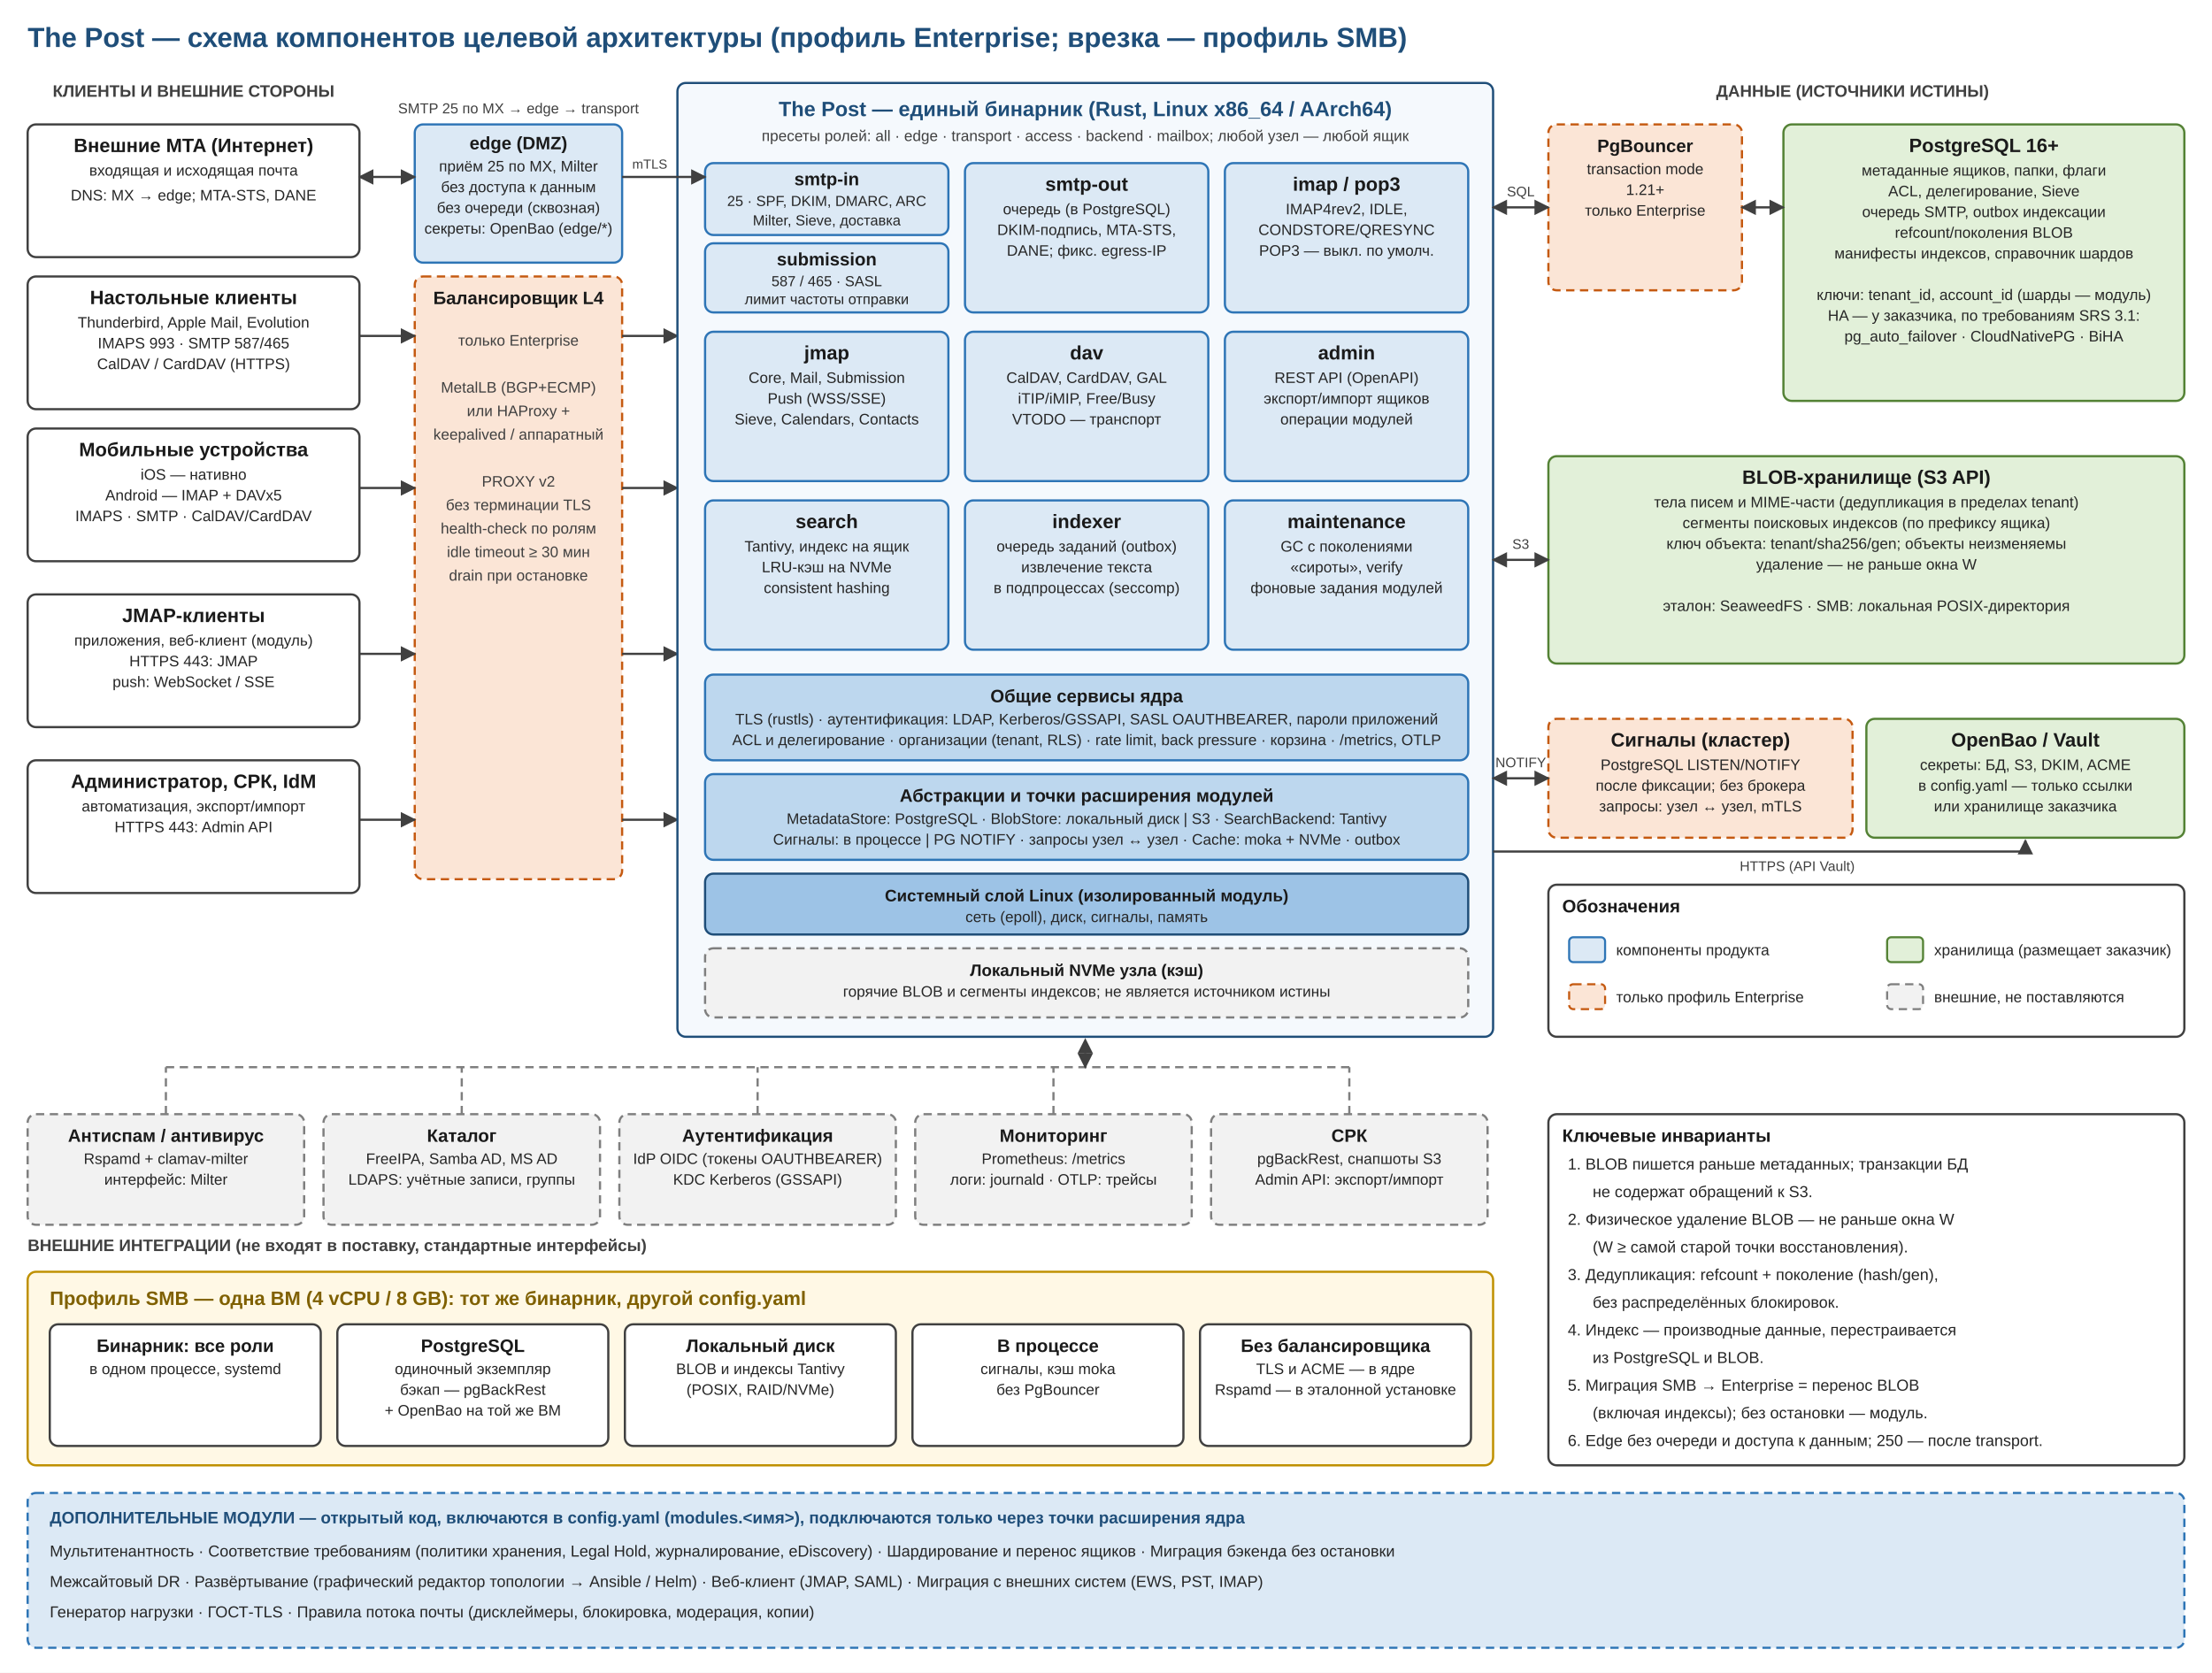
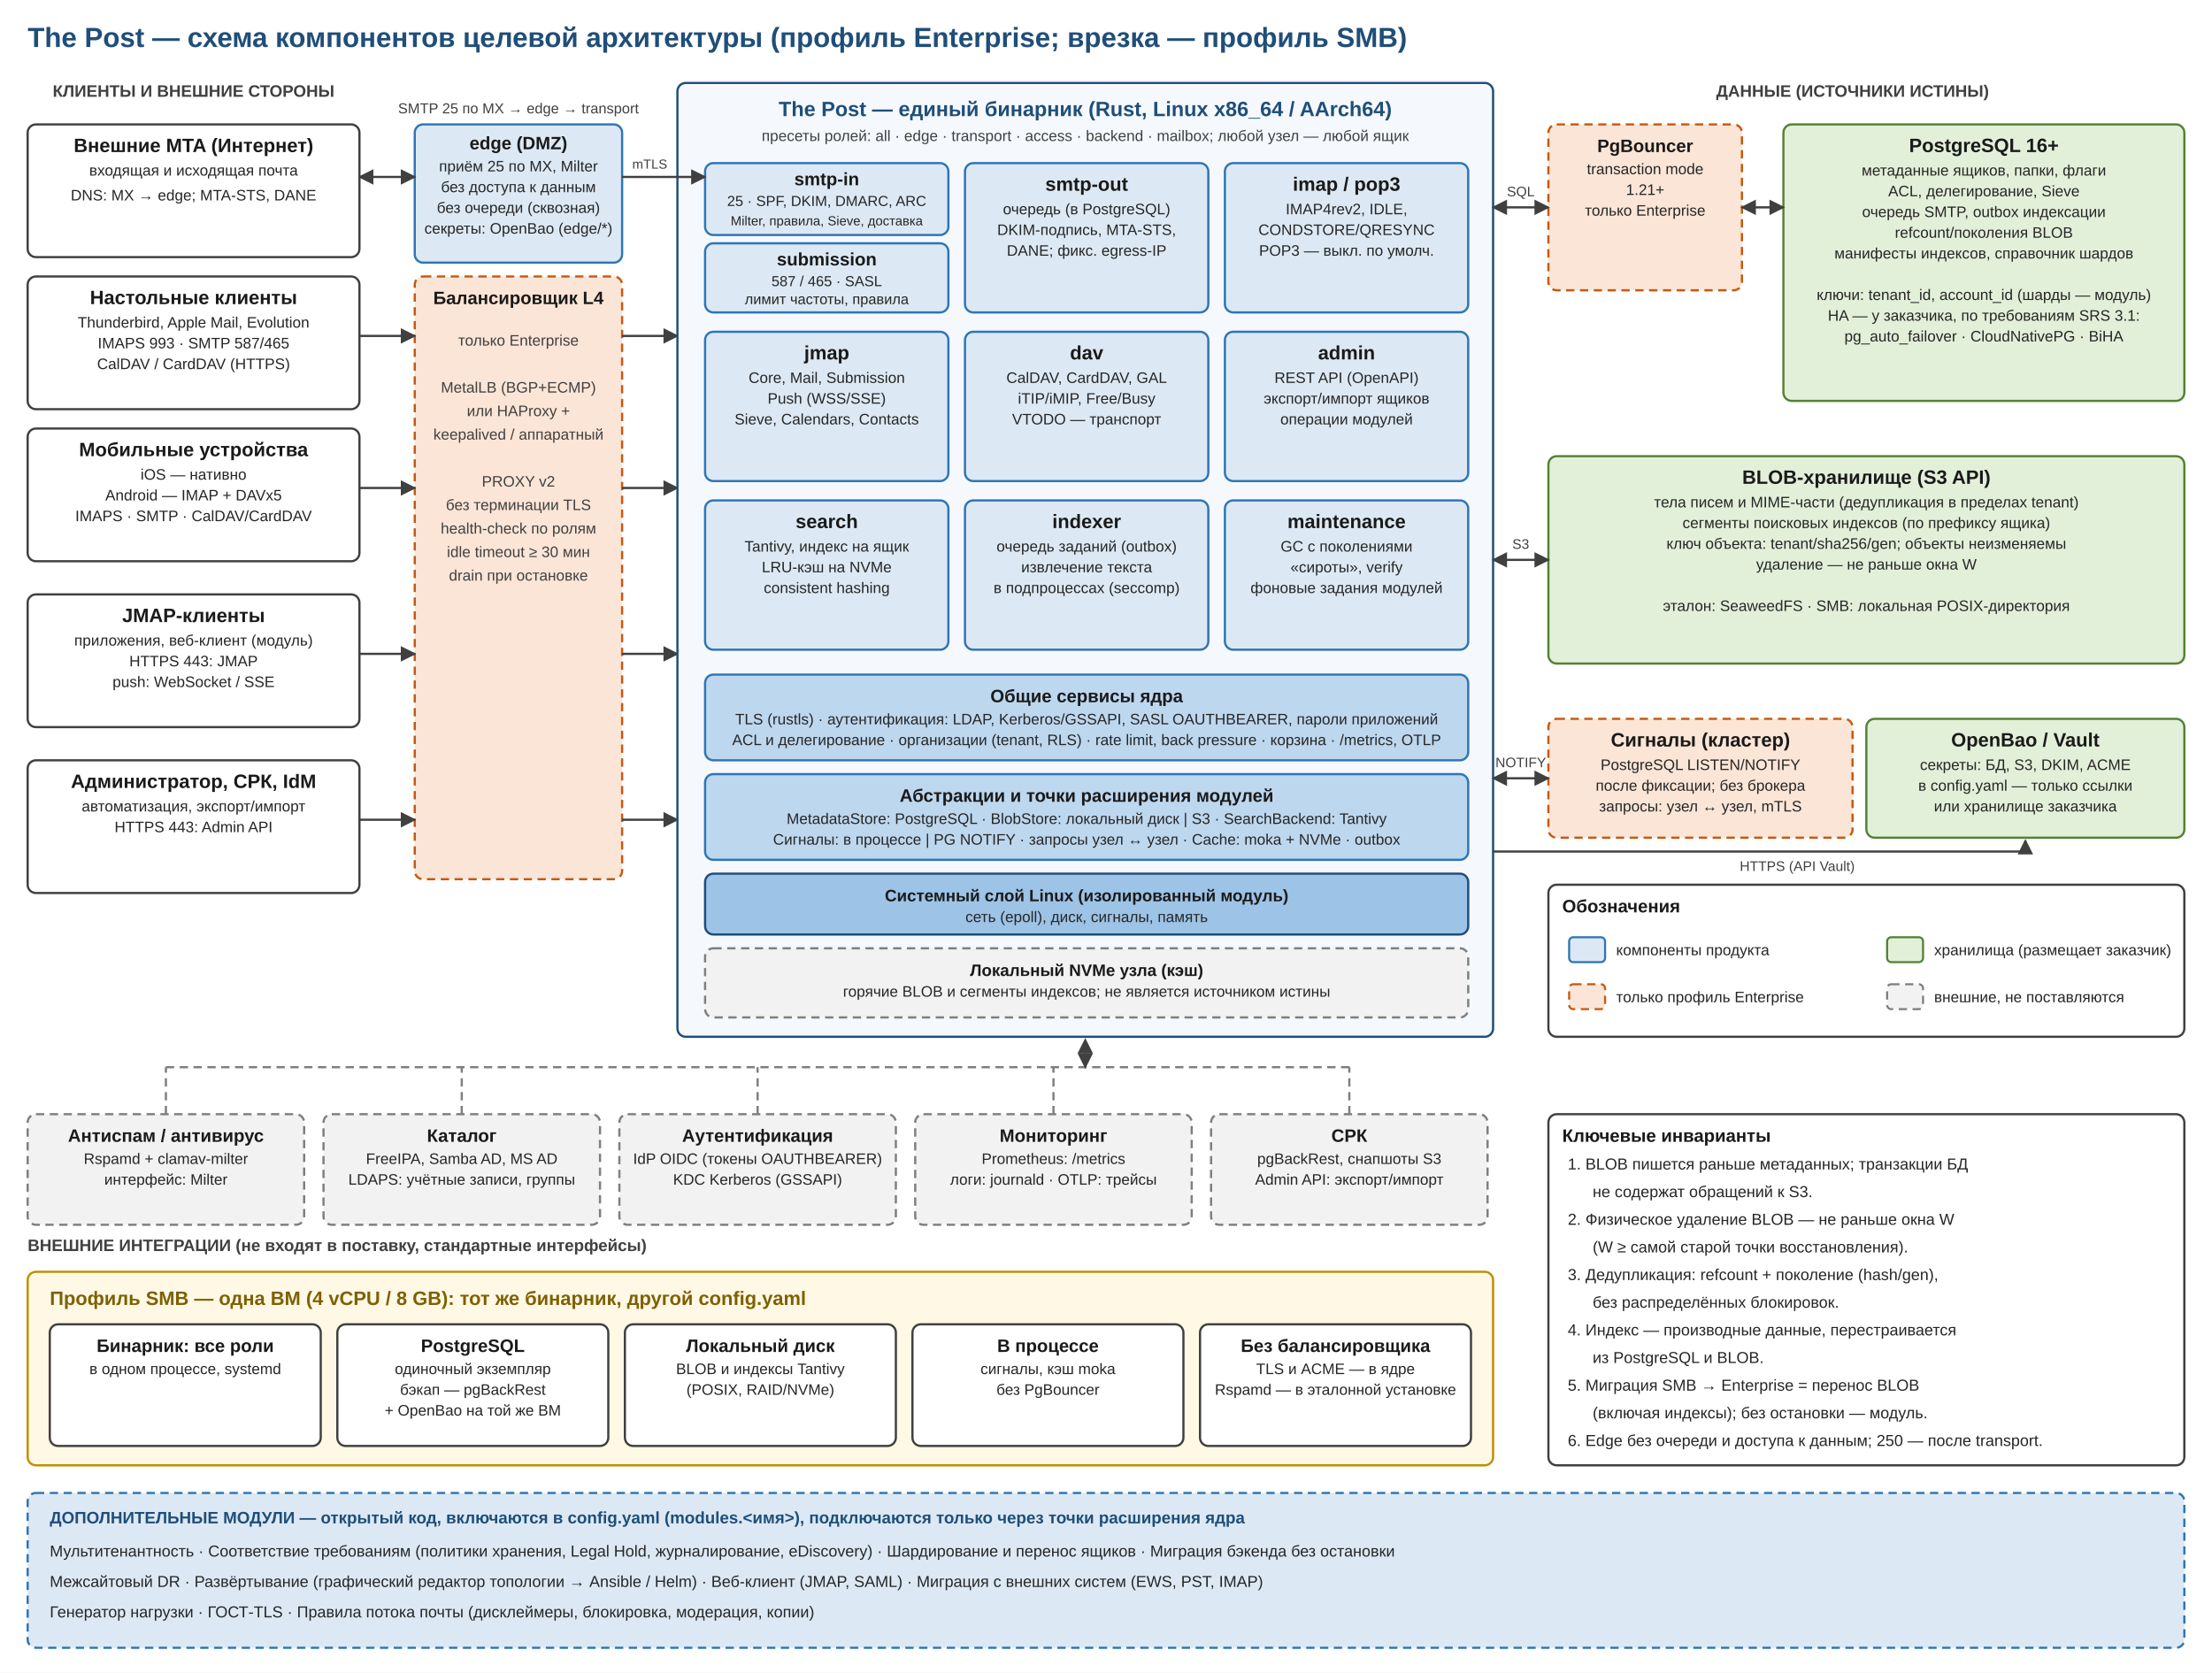
<svg xmlns="http://www.w3.org/2000/svg" width="1600" height="1210" viewBox="0 0 1600 1210" font-family="Arial, 'Liberation Sans', 'DejaVu Sans', sans-serif">
  <defs>
    <marker id="a" viewBox="0 0 10 10" refX="9" refY="5" markerWidth="7" markerHeight="7" orient="auto-start-reverse">
      <path d="M0,0 L10,5 L0,10 z" fill="#404040" />
    </marker>
  </defs>
  <rect width="1600" height="1210" fill="#FFFFFF" />
  <text x="20" y="34" font-size="20" text-anchor="start" fill="#1F4E79" font-weight="bold">The Post — схема компонентов целевой архитектуры (профиль Enterprise; врезка — профиль SMB)</text>
  <text x="140" y="70" font-size="12" text-anchor="middle" fill="#404040" font-weight="bold">КЛИЕНТЫ И ВНЕШНИЕ СТОРОНЫ</text>
  <rect x="20" y="90" width="240" height="96" rx="6" fill="#FFFFFF" stroke="#404040" stroke-width="1.6" />
  <text x="140.0" y="110" font-size="14" font-weight="bold" text-anchor="middle" fill="#1A1A1A">Внешние MTA (Интернет)</text>
  <text x="140.0" y="127" font-size="11" text-anchor="middle" fill="#262626">входящая и исходящая почта</text>
  <text x="140.0" y="145" font-size="11" text-anchor="middle" fill="#262626">DNS: MX → edge; MTA-STS, DANE</text>
  <rect x="20" y="200" width="240" height="96" rx="6" fill="#FFFFFF" stroke="#404040" stroke-width="1.6" />
  <text x="140.0" y="220" font-size="14" font-weight="bold" text-anchor="middle" fill="#1A1A1A">Настольные клиенты</text>
  <text x="140.0" y="237" font-size="11" text-anchor="middle" fill="#262626">Thunderbird, Apple Mail, Evolution</text>
  <text x="140.0" y="252" font-size="11" text-anchor="middle" fill="#262626">IMAPS 993 · SMTP 587/465</text>
  <text x="140.0" y="267" font-size="11" text-anchor="middle" fill="#262626">CalDAV / CardDAV (HTTPS)</text>
  <rect x="20" y="310" width="240" height="96" rx="6" fill="#FFFFFF" stroke="#404040" stroke-width="1.6" />
  <text x="140.0" y="330" font-size="14" font-weight="bold" text-anchor="middle" fill="#1A1A1A">Мобильные устройства</text>
  <text x="140.0" y="347" font-size="11" text-anchor="middle" fill="#262626">iOS — нативно</text>
  <text x="140.0" y="362" font-size="11" text-anchor="middle" fill="#262626">Android — IMAP + DAVx5</text>
  <text x="140.0" y="377" font-size="11" text-anchor="middle" fill="#262626">IMAPS · SMTP · CalDAV/CardDAV</text>
  <rect x="20" y="430" width="240" height="96" rx="6" fill="#FFFFFF" stroke="#404040" stroke-width="1.6" />
  <text x="140.0" y="450" font-size="14" font-weight="bold" text-anchor="middle" fill="#1A1A1A">JMAP-клиенты</text>
  <text x="140.0" y="467" font-size="11" text-anchor="middle" fill="#262626">приложения, веб-клиент (модуль)</text>
  <text x="140.0" y="482" font-size="11" text-anchor="middle" fill="#262626">HTTPS 443: JMAP</text>
  <text x="140.0" y="497" font-size="11" text-anchor="middle" fill="#262626">push: WebSocket / SSE</text>
  <rect x="20" y="550" width="240" height="96" rx="6" fill="#FFFFFF" stroke="#404040" stroke-width="1.6" />
  <text x="140.0" y="570" font-size="14" font-weight="bold" text-anchor="middle" fill="#1A1A1A">Администратор, СРК, IdM</text>
  <text x="140.0" y="587" font-size="11" text-anchor="middle" fill="#262626">автоматизация, экспорт/импорт</text>
  <text x="140.0" y="602" font-size="11" text-anchor="middle" fill="#262626">HTTPS 443: Admin API</text>
  <rect x="300" y="200" width="150" height="436" rx="6" fill="#FBE5D6" stroke="#C55A11" stroke-width="1.6" stroke-dasharray="6 4" />
  <text x="375.0" y="220" font-size="13" font-weight="bold" text-anchor="middle" fill="#1A1A1A">Балансировщик L4</text>
  <text x="375" y="250" font-size="11" text-anchor="middle" fill="#404040">только Enterprise</text>
  <text x="375" y="267" font-size="11" text-anchor="middle" fill="#404040" />
  <text x="375" y="284" font-size="11" text-anchor="middle" fill="#404040">MetalLB (BGP+ECMP)</text>
  <text x="375" y="301" font-size="11" text-anchor="middle" fill="#404040">или HAProxy +</text>
  <text x="375" y="318" font-size="11" text-anchor="middle" fill="#404040">keepalived / аппаратный</text>
  <text x="375" y="335" font-size="11" text-anchor="middle" fill="#404040" />
  <text x="375" y="352" font-size="11" text-anchor="middle" fill="#404040">PROXY v2</text>
  <text x="375" y="369" font-size="11" text-anchor="middle" fill="#404040">без терминации TLS</text>
  <text x="375" y="386" font-size="11" text-anchor="middle" fill="#404040">health-check по ролям</text>
  <text x="375" y="403" font-size="11" text-anchor="middle" fill="#404040">idle timeout ≥ 30 мин</text>
  <text x="375" y="420" font-size="11" text-anchor="middle" fill="#404040">drain при остановке</text>
  <rect x="300" y="90" width="150" height="100" rx="6" fill="#DCE9F5" stroke="#2E75B6" stroke-width="1.6" />
  <text x="375.0" y="108" font-size="13" text-anchor="middle" fill="#1A1A1A" font-weight="bold">edge (DMZ)</text>
  <text x="375.0" y="124" font-size="11" text-anchor="middle" fill="#262626">приём 25 по MX, Milter</text>
  <text x="375.0" y="139" font-size="11" text-anchor="middle" fill="#262626">без доступа к данным</text>
  <text x="375.0" y="154" font-size="11" text-anchor="middle" fill="#262626">без очереди (сквозная)</text>
  <text x="375.0" y="169" font-size="11" text-anchor="middle" fill="#262626">секреты: OpenBao (edge/*)</text>
  <path d="M260,128 L300,128" fill="none" stroke="#404040" stroke-width="1.6" marker-end="url(#a)" marker-start="url(#a)" />
  <text x="375" y="82" font-size="10.5" text-anchor="middle" fill="#404040">SMTP 25 по MX → edge → transport</text>
  <path d="M260,243 L300,243" fill="none" stroke="#404040" stroke-width="1.6" marker-end="url(#a)" />
  <text x="280" y="237" font-size="9" text-anchor="middle" fill="#404040" />
  <path d="M260,353 L300,353" fill="none" stroke="#404040" stroke-width="1.6" marker-end="url(#a)" />
  <text x="280" y="347" font-size="9" text-anchor="middle" fill="#404040" />
  <path d="M260,473 L300,473" fill="none" stroke="#404040" stroke-width="1.6" marker-end="url(#a)" />
  <text x="280" y="467" font-size="9" text-anchor="middle" fill="#404040" />
  <path d="M260,593 L300,593" fill="none" stroke="#404040" stroke-width="1.6" marker-end="url(#a)" />
  <text x="280" y="587" font-size="9" text-anchor="middle" fill="#404040" />
  <path d="M450,243 L490,243" fill="none" stroke="#404040" stroke-width="1.6" marker-end="url(#a)" />
  <path d="M450,353 L490,353" fill="none" stroke="#404040" stroke-width="1.6" marker-end="url(#a)" />
  <path d="M450,473 L490,473" fill="none" stroke="#404040" stroke-width="1.6" marker-end="url(#a)" />
  <path d="M450,593 L490,593" fill="none" stroke="#404040" stroke-width="1.6" marker-end="url(#a)" />
  <rect x="490" y="60" width="590" height="690" rx="6" fill="#F5F9FD" stroke="#1F4E79" stroke-width="1.6" />
  <text x="785" y="84" font-size="15" text-anchor="middle" fill="#1F4E79" font-weight="bold">The Post — единый бинарник (Rust, Linux x86_64 / AArch64)</text>
  <text x="785" y="102" font-size="11" text-anchor="middle" fill="#404040">пресеты ролей: all · edge · transport · access · backend · mailbox; любой узел — любой ящик</text>
  <rect x="510" y="118" width="176" height="52" rx="6" fill="#DCE9F5" stroke="#2E75B6" stroke-width="1.6" />
  <text x="598.0" y="134" font-size="13" text-anchor="middle" fill="#1A1A1A" font-weight="bold">smtp-in</text>
  <text x="598.0" y="149" font-size="10.5" text-anchor="middle" fill="#262626">25 · SPF, DKIM, DMARC, ARC</text>
-   <text x="598.0" y="163" font-size="10.5" text-anchor="middle" fill="#262626">Milter, Sieve, доставка</text>
+   <text x="598.0" y="163" font-size="9.5" text-anchor="middle" fill="#262626">Milter, правила, Sieve, доставка</text>
  <rect x="510" y="176" width="176" height="50" rx="6" fill="#DCE9F5" stroke="#2E75B6" stroke-width="1.6" />
  <text x="598.0" y="192" font-size="13" text-anchor="middle" fill="#1A1A1A" font-weight="bold">submission</text>
  <text x="598.0" y="207" font-size="10.5" text-anchor="middle" fill="#262626">587 / 465 · SASL</text>
-   <text x="598.0" y="220" font-size="10.5" text-anchor="middle" fill="#262626">лимит частоты отправки</text>
+   <text x="598.0" y="220" font-size="10.5" text-anchor="middle" fill="#262626">лимит частоты, правила</text>
  <rect x="698" y="118" width="176" height="108" rx="6" fill="#DCE9F5" stroke="#2E75B6" stroke-width="1.6" />
  <text x="786.0" y="138" font-size="14" font-weight="bold" text-anchor="middle" fill="#1A1A1A">smtp-out</text>
  <text x="786.0" y="155" font-size="11" text-anchor="middle" fill="#262626">очередь (в PostgreSQL)</text>
  <text x="786.0" y="170" font-size="11" text-anchor="middle" fill="#262626">DKIM-подпись, MTA-STS,</text>
  <text x="786.0" y="185" font-size="11" text-anchor="middle" fill="#262626">DANE; фикс. egress-IP</text>
  <rect x="886" y="118" width="176" height="108" rx="6" fill="#DCE9F5" stroke="#2E75B6" stroke-width="1.6" />
  <text x="974.0" y="138" font-size="14" font-weight="bold" text-anchor="middle" fill="#1A1A1A">imap / pop3</text>
  <text x="974.0" y="155" font-size="11" text-anchor="middle" fill="#262626">IMAP4rev2, IDLE,</text>
  <text x="974.0" y="170" font-size="11" text-anchor="middle" fill="#262626">CONDSTORE/QRESYNC</text>
  <text x="974.0" y="185" font-size="11" text-anchor="middle" fill="#262626">POP3 — выкл. по умолч.</text>
  <rect x="510" y="240" width="176" height="108" rx="6" fill="#DCE9F5" stroke="#2E75B6" stroke-width="1.6" />
  <text x="598.0" y="260" font-size="14" font-weight="bold" text-anchor="middle" fill="#1A1A1A">jmap</text>
  <text x="598.0" y="277" font-size="11" text-anchor="middle" fill="#262626">Core, Mail, Submission</text>
  <text x="598.0" y="292" font-size="11" text-anchor="middle" fill="#262626">Push (WSS/SSE)</text>
  <text x="598.0" y="307" font-size="11" text-anchor="middle" fill="#262626">Sieve, Calendars, Contacts</text>
  <rect x="698" y="240" width="176" height="108" rx="6" fill="#DCE9F5" stroke="#2E75B6" stroke-width="1.6" />
  <text x="786.0" y="260" font-size="14" font-weight="bold" text-anchor="middle" fill="#1A1A1A">dav</text>
  <text x="786.0" y="277" font-size="11" text-anchor="middle" fill="#262626">CalDAV, CardDAV, GAL</text>
  <text x="786.0" y="292" font-size="11" text-anchor="middle" fill="#262626">iTIP/iMIP, Free/Busy</text>
  <text x="786.0" y="307" font-size="11" text-anchor="middle" fill="#262626">VTODO — транспорт</text>
  <rect x="886" y="240" width="176" height="108" rx="6" fill="#DCE9F5" stroke="#2E75B6" stroke-width="1.6" />
  <text x="974.0" y="260" font-size="14" font-weight="bold" text-anchor="middle" fill="#1A1A1A">admin</text>
  <text x="974.0" y="277" font-size="11" text-anchor="middle" fill="#262626">REST API (OpenAPI)</text>
  <text x="974.0" y="292" font-size="11" text-anchor="middle" fill="#262626">экспорт/импорт ящиков</text>
  <text x="974.0" y="307" font-size="11" text-anchor="middle" fill="#262626">операции модулей</text>
  <rect x="510" y="362" width="176" height="108" rx="6" fill="#DCE9F5" stroke="#2E75B6" stroke-width="1.6" />
  <text x="598.0" y="382" font-size="14" font-weight="bold" text-anchor="middle" fill="#1A1A1A">search</text>
  <text x="598.0" y="399" font-size="11" text-anchor="middle" fill="#262626">Tantivy, индекс на ящик</text>
  <text x="598.0" y="414" font-size="11" text-anchor="middle" fill="#262626">LRU-кэш на NVMe</text>
  <text x="598.0" y="429" font-size="11" text-anchor="middle" fill="#262626">consistent hashing</text>
  <rect x="698" y="362" width="176" height="108" rx="6" fill="#DCE9F5" stroke="#2E75B6" stroke-width="1.6" />
  <text x="786.0" y="382" font-size="14" font-weight="bold" text-anchor="middle" fill="#1A1A1A">indexer</text>
  <text x="786.0" y="399" font-size="11" text-anchor="middle" fill="#262626">очередь заданий (outbox)</text>
  <text x="786.0" y="414" font-size="11" text-anchor="middle" fill="#262626">извлечение текста</text>
  <text x="786.0" y="429" font-size="11" text-anchor="middle" fill="#262626">в подпроцессах (seccomp)</text>
  <rect x="886" y="362" width="176" height="108" rx="6" fill="#DCE9F5" stroke="#2E75B6" stroke-width="1.6" />
  <text x="974.0" y="382" font-size="14" font-weight="bold" text-anchor="middle" fill="#1A1A1A">maintenance</text>
  <text x="974.0" y="399" font-size="11" text-anchor="middle" fill="#262626">GC с поколениями</text>
  <text x="974.0" y="414" font-size="11" text-anchor="middle" fill="#262626">«сироты», verify</text>
  <text x="974.0" y="429" font-size="11" text-anchor="middle" fill="#262626">фоновые задания модулей</text>
  <rect x="510" y="488" width="552" height="62" rx="6" fill="#BDD7EE" stroke="#2E75B6" stroke-width="1.6" />
  <text x="786.0" y="508" font-size="13" font-weight="bold" text-anchor="middle" fill="#1A1A1A">Общие сервисы ядра</text>
  <text x="786.0" y="524" font-size="11" text-anchor="middle" fill="#262626">TLS (rustls) · аутентификация: LDAP, Kerberos/GSSAPI, SASL OAUTHBEARER, пароли приложений</text>
  <text x="786.0" y="539" font-size="11" text-anchor="middle" fill="#262626">ACL и делегирование · организации (tenant, RLS) · rate limit, back pressure · корзина · /metrics, OTLP</text>
  <rect x="510" y="560" width="552" height="62" rx="6" fill="#BDD7EE" stroke="#2E75B6" stroke-width="1.6" />
  <text x="786.0" y="580" font-size="13" font-weight="bold" text-anchor="middle" fill="#1A1A1A">Абстракции и точки расширения модулей</text>
  <text x="786.0" y="596" font-size="11" text-anchor="middle" fill="#262626">MetadataStore: PostgreSQL · BlobStore: локальный диск | S3 · SearchBackend: Tantivy</text>
  <text x="786.0" y="611" font-size="11" text-anchor="middle" fill="#262626">Сигналы: в процессе | PG NOTIFY · запросы узел ↔ узел · Cache: moka + NVMe · outbox</text>
  <rect x="510" y="632" width="552" height="44" rx="6" fill="#9DC3E6" stroke="#1F4E79" stroke-width="1.6" />
  <text x="786.0" y="652" font-size="12" font-weight="bold" text-anchor="middle" fill="#1A1A1A">Системный слой Linux (изолированный модуль)</text>
  <text x="786.0" y="667" font-size="11" text-anchor="middle" fill="#262626">сеть (epoll), диск, сигналы, память</text>
  <rect x="510" y="686" width="552" height="50" rx="6" fill="#F2F2F2" stroke="#7F7F7F" stroke-width="1.6" stroke-dasharray="6 4" />
  <text x="786.0" y="706" font-size="12" font-weight="bold" text-anchor="middle" fill="#1A1A1A">Локальный NVMe узла (кэш)</text>
  <text x="786.0" y="721" font-size="11" text-anchor="middle" fill="#262626">горячие BLOB и сегменты индексов; не является источником истины</text>
  <text x="1340" y="70" font-size="12" text-anchor="middle" fill="#404040" font-weight="bold">ДАННЫЕ (ИСТОЧНИКИ ИСТИНЫ)</text>
  <rect x="1120" y="90" width="140" height="120" rx="6" fill="#FBE5D6" stroke="#C55A11" stroke-width="1.6" stroke-dasharray="6 4" />
  <text x="1190.0" y="110" font-size="13" font-weight="bold" text-anchor="middle" fill="#1A1A1A">PgBouncer</text>
  <text x="1190.0" y="126" font-size="11" text-anchor="middle" fill="#262626">transaction mode</text>
  <text x="1190.0" y="141" font-size="11" text-anchor="middle" fill="#262626">1.21+</text>
  <text x="1190.0" y="156" font-size="11" text-anchor="middle" fill="#262626">только Enterprise</text>
  <rect x="1290" y="90" width="290" height="200" rx="6" fill="#E2F0D9" stroke="#548235" stroke-width="1.6" />
  <text x="1435.0" y="110" font-size="14" font-weight="bold" text-anchor="middle" fill="#1A1A1A">PostgreSQL 16+</text>
  <text x="1435.0" y="127" font-size="11" text-anchor="middle" fill="#262626">метаданные ящиков, папки, флаги</text>
  <text x="1435.0" y="142" font-size="11" text-anchor="middle" fill="#262626">ACL, делегирование, Sieve</text>
  <text x="1435.0" y="157" font-size="11" text-anchor="middle" fill="#262626">очередь SMTP, outbox индексации</text>
  <text x="1435.0" y="172" font-size="11" text-anchor="middle" fill="#262626">refcount/поколения BLOB</text>
  <text x="1435.0" y="187" font-size="11" text-anchor="middle" fill="#262626">манифесты индексов, справочник шардов</text>
  <text x="1435.0" y="202" font-size="11" text-anchor="middle" fill="#262626" />
  <text x="1435.0" y="217" font-size="11" text-anchor="middle" fill="#262626">ключи: tenant_id, account_id (шарды — модуль)</text>
  <text x="1435.0" y="232" font-size="11" text-anchor="middle" fill="#262626">HA — у заказчика, по требованиям SRS 3.1:</text>
  <text x="1435.0" y="247" font-size="11" text-anchor="middle" fill="#262626">pg_auto_failover · CloudNativePG · BiHA</text>
  <rect x="1120" y="330" width="460" height="150" rx="6" fill="#E2F0D9" stroke="#548235" stroke-width="1.6" />
  <text x="1350.0" y="350" font-size="14" font-weight="bold" text-anchor="middle" fill="#1A1A1A">BLOB-хранилище (S3 API)</text>
  <text x="1350.0" y="367" font-size="11" text-anchor="middle" fill="#262626">тела писем и MIME-части (дедупликация в пределах tenant)</text>
  <text x="1350.0" y="382" font-size="11" text-anchor="middle" fill="#262626">сегменты поисковых индексов (по префиксу ящика)</text>
  <text x="1350.0" y="397" font-size="11" text-anchor="middle" fill="#262626">ключ объекта: tenant/sha256/gen; объекты неизменяемы</text>
  <text x="1350.0" y="412" font-size="11" text-anchor="middle" fill="#262626">удаление — не раньше окна W</text>
  <text x="1350.0" y="427" font-size="11" text-anchor="middle" fill="#262626" />
  <text x="1350.0" y="442" font-size="11" text-anchor="middle" fill="#262626">эталон: SeaweedFS · SMB: локальная POSIX-директория</text>
  <rect x="1120" y="520" width="220" height="86" rx="6" fill="#FBE5D6" stroke="#C55A11" stroke-width="1.6" stroke-dasharray="6 4" />
  <rect x="1350" y="520" width="230" height="86" rx="6" fill="#E2F0D9" stroke="#548235" stroke-width="1.6" />
  <text x="1465.0" y="540" font-size="14" font-weight="bold" text-anchor="middle" fill="#1A1A1A">OpenBao / Vault</text>
  <text x="1465.0" y="557" font-size="11" text-anchor="middle" fill="#262626">секреты: БД, S3, DKIM, ACME</text>
  <text x="1465.0" y="572" font-size="11" text-anchor="middle" fill="#262626">в config.yaml — только ссылки</text>
  <text x="1465.0" y="587" font-size="11" text-anchor="middle" fill="#262626">или хранилище заказчика</text>
  <path d="M1080,616 L1465,616 L1465,608" fill="none" stroke="#404040" stroke-width="1.6" marker-end="url(#a)" />
  <text x="1300" y="630" font-size="10" text-anchor="middle" fill="#404040">HTTPS (API Vault)</text>
  <text x="1230.0" y="540" font-size="14" font-weight="bold" text-anchor="middle" fill="#1A1A1A">Сигналы (кластер)</text>
  <text x="1230.0" y="557" font-size="11" text-anchor="middle" fill="#262626">PostgreSQL LISTEN/NOTIFY</text>
  <text x="1230.0" y="572" font-size="11" text-anchor="middle" fill="#262626">после фиксации; без брокера</text>
  <text x="1230.0" y="587" font-size="11" text-anchor="middle" fill="#262626">запросы: узел ↔ узел, mTLS</text>
  <path d="M1080,150 L1120,150" fill="none" stroke="#404040" stroke-width="1.6" marker-end="url(#a)" marker-start="url(#a)" />
  <path d="M1260,150 L1290,150" fill="none" stroke="#404040" stroke-width="1.6" marker-end="url(#a)" marker-start="url(#a)" />
  <text x="1100" y="142" font-size="10" text-anchor="middle" fill="#404040">SQL</text>
  <path d="M1080,405 L1120,405" fill="none" stroke="#404040" stroke-width="1.6" marker-end="url(#a)" marker-start="url(#a)" />
  <text x="1100" y="397" font-size="10" text-anchor="middle" fill="#404040">S3</text>
  <path d="M1080,563 L1120,563" fill="none" stroke="#404040" stroke-width="1.6" marker-end="url(#a)" marker-start="url(#a)" />
  <text x="1100" y="555" font-size="10" text-anchor="middle" fill="#404040">NOTIFY</text>
  <rect x="1120" y="640" width="460" height="110" rx="6" fill="#FFFFFF" stroke="#404040" stroke-width="1.6" />
  <text x="1130" y="660" font-size="13" font-weight="bold" text-anchor="start" fill="#1A1A1A">Обозначения</text>
  <rect x="1135" y="678" width="26" height="18" rx="3" fill="#DCE9F5" stroke="#2E75B6" stroke-width="1.5" />
  <text x="1169" y="691" font-size="11" text-anchor="start" fill="#262626">компоненты продукта</text>
  <rect x="1365" y="678" width="26" height="18" rx="3" fill="#E2F0D9" stroke="#548235" stroke-width="1.5" />
  <text x="1399" y="691" font-size="11" text-anchor="start" fill="#262626">хранилища (размещает заказчик)</text>
  <rect x="1135" y="712" width="26" height="18" rx="3" fill="#FBE5D6" stroke="#C55A11" stroke-width="1.5" stroke-dasharray="6 4" />
  <text x="1169" y="725" font-size="11" text-anchor="start" fill="#262626">только профиль Enterprise</text>
  <rect x="1365" y="712" width="26" height="18" rx="3" fill="#F2F2F2" stroke="#7F7F7F" stroke-width="1.5" stroke-dasharray="6 4" />
  <text x="1399" y="725" font-size="11" text-anchor="start" fill="#262626">внешние, не поставляются</text>
  <text x="20" y="905" font-size="12" text-anchor="start" fill="#404040" font-weight="bold">ВНЕШНИЕ ИНТЕГРАЦИИ (не входят в поставку, стандартные интерфейсы)</text>
  <path d="M120,772 L976,772" stroke="#7F7F7F" stroke-width="1.6" stroke-dasharray="6 4" fill="none" />
  <path d="M785,772 L785,752" fill="none" stroke="#404040" stroke-width="1.6" marker-end="url(#a)" marker-start="url(#a)" stroke-dasharray="6 4" />
  <rect x="20" y="806" width="200" height="80" rx="6" fill="#F2F2F2" stroke="#7F7F7F" stroke-width="1.6" stroke-dasharray="6 4" />
  <text x="120.0" y="826" font-size="13" font-weight="bold" text-anchor="middle" fill="#1A1A1A">Антиспам / антивирус</text>
  <text x="120.0" y="842" font-size="11" text-anchor="middle" fill="#262626">Rspamd + clamav-milter</text>
  <text x="120.0" y="857" font-size="11" text-anchor="middle" fill="#262626">интерфейс: Milter</text>
  <path d="M120,806 L120,772" stroke="#7F7F7F" stroke-width="1.6" stroke-dasharray="6 4" fill="none" />
  <rect x="234" y="806" width="200" height="80" rx="6" fill="#F2F2F2" stroke="#7F7F7F" stroke-width="1.6" stroke-dasharray="6 4" />
  <text x="334.0" y="826" font-size="13" font-weight="bold" text-anchor="middle" fill="#1A1A1A">Каталог</text>
  <text x="334.0" y="842" font-size="11" text-anchor="middle" fill="#262626">FreeIPA, Samba AD, MS AD</text>
  <text x="334.0" y="857" font-size="11" text-anchor="middle" fill="#262626">LDAPS: учётные записи, группы</text>
  <path d="M334,806 L334,772" stroke="#7F7F7F" stroke-width="1.6" stroke-dasharray="6 4" fill="none" />
  <rect x="448" y="806" width="200" height="80" rx="6" fill="#F2F2F2" stroke="#7F7F7F" stroke-width="1.6" stroke-dasharray="6 4" />
  <text x="548.0" y="826" font-size="13" font-weight="bold" text-anchor="middle" fill="#1A1A1A">Аутентификация</text>
  <text x="548.0" y="842" font-size="11" text-anchor="middle" fill="#262626">IdP OIDC (токены OAUTHBEARER)</text>
  <text x="548.0" y="857" font-size="11" text-anchor="middle" fill="#262626">KDC Kerberos (GSSAPI)</text>
  <path d="M548,806 L548,772" stroke="#7F7F7F" stroke-width="1.6" stroke-dasharray="6 4" fill="none" />
  <rect x="662" y="806" width="200" height="80" rx="6" fill="#F2F2F2" stroke="#7F7F7F" stroke-width="1.6" stroke-dasharray="6 4" />
  <text x="762.0" y="826" font-size="13" font-weight="bold" text-anchor="middle" fill="#1A1A1A">Мониторинг</text>
  <text x="762.0" y="842" font-size="11" text-anchor="middle" fill="#262626">Prometheus: /metrics</text>
  <text x="762.0" y="857" font-size="11" text-anchor="middle" fill="#262626">логи: journald · OTLP: трейсы</text>
  <path d="M762,806 L762,772" stroke="#7F7F7F" stroke-width="1.6" stroke-dasharray="6 4" fill="none" />
  <rect x="876" y="806" width="200" height="80" rx="6" fill="#F2F2F2" stroke="#7F7F7F" stroke-width="1.6" stroke-dasharray="6 4" />
  <text x="976.0" y="826" font-size="13" font-weight="bold" text-anchor="middle" fill="#1A1A1A">СРК</text>
  <text x="976.0" y="842" font-size="11" text-anchor="middle" fill="#262626">pgBackRest, снапшоты S3</text>
  <text x="976.0" y="857" font-size="11" text-anchor="middle" fill="#262626">Admin API: экспорт/импорт</text>
  <path d="M976,806 L976,772" stroke="#7F7F7F" stroke-width="1.6" stroke-dasharray="6 4" fill="none" />
  <rect x="20" y="920" width="1060" height="140" rx="6" fill="#FFF8E5" stroke="#BF9000" stroke-width="1.6" />
  <text x="36" y="944" font-size="14" text-anchor="start" fill="#7F6000" font-weight="bold">Профиль SMB — одна ВМ (4 vCPU / 8 GB): тот же бинарник, другой config.yaml</text>
  <rect x="36" y="958" width="196" height="88" rx="6" fill="#FFFFFF" stroke="#404040" stroke-width="1.6" />
  <text x="134.0" y="978" font-size="13" font-weight="bold" text-anchor="middle" fill="#1A1A1A">Бинарник: все роли</text>
  <text x="134.0" y="994" font-size="11" text-anchor="middle" fill="#262626">в одном процессе, systemd</text>
  <rect x="244" y="958" width="196" height="88" rx="6" fill="#FFFFFF" stroke="#404040" stroke-width="1.6" />
  <text x="342.0" y="978" font-size="13" font-weight="bold" text-anchor="middle" fill="#1A1A1A">PostgreSQL</text>
  <text x="342.0" y="994" font-size="11" text-anchor="middle" fill="#262626">одиночный экземпляр</text>
  <text x="342.0" y="1009" font-size="11" text-anchor="middle" fill="#262626">бэкап — pgBackRest</text>
  <text x="342.0" y="1024" font-size="11" text-anchor="middle" fill="#262626">+ OpenBao на той же ВМ</text>
  <rect x="452" y="958" width="196" height="88" rx="6" fill="#FFFFFF" stroke="#404040" stroke-width="1.6" />
  <text x="550.0" y="978" font-size="13" font-weight="bold" text-anchor="middle" fill="#1A1A1A">Локальный диск</text>
  <text x="550.0" y="994" font-size="11" text-anchor="middle" fill="#262626">BLOB и индексы Tantivy</text>
  <text x="550.0" y="1009" font-size="11" text-anchor="middle" fill="#262626">(POSIX, RAID/NVMe)</text>
  <rect x="660" y="958" width="196" height="88" rx="6" fill="#FFFFFF" stroke="#404040" stroke-width="1.6" />
  <text x="758.0" y="978" font-size="13" font-weight="bold" text-anchor="middle" fill="#1A1A1A">В процессе</text>
  <text x="758.0" y="994" font-size="11" text-anchor="middle" fill="#262626">сигналы, кэш moka</text>
  <text x="758.0" y="1009" font-size="11" text-anchor="middle" fill="#262626">без PgBouncer</text>
  <rect x="868" y="958" width="196" height="88" rx="6" fill="#FFFFFF" stroke="#404040" stroke-width="1.6" />
  <text x="966.0" y="978" font-size="13" font-weight="bold" text-anchor="middle" fill="#1A1A1A">Без балансировщика</text>
  <text x="966.0" y="994" font-size="11" text-anchor="middle" fill="#262626">TLS и ACME — в ядре</text>
  <text x="966.0" y="1009" font-size="11" text-anchor="middle" fill="#262626">Rspamd — в эталонной установке</text>
  <rect x="1120" y="806" width="460" height="254" rx="6" fill="#FFFFFF" stroke="#404040" stroke-width="1.6" />
  <text x="1130" y="826" font-size="13" font-weight="bold" text-anchor="start" fill="#1A1A1A">Ключевые инварианты</text>
  <text x="1134" y="846" font-size="11.5" text-anchor="start" fill="#262626">1. BLOB пишется раньше метаданных; транзакции БД</text>
  <text x="1152" y="866" font-size="11.5" text-anchor="start" fill="#262626">не содержат обращений к S3.</text>
  <text x="1134" y="886" font-size="11.5" text-anchor="start" fill="#262626">2. Физическое удаление BLOB — не раньше окна W</text>
  <text x="1152" y="906" font-size="11.5" text-anchor="start" fill="#262626">(W ≥ самой старой точки восстановления).</text>
  <text x="1134" y="926" font-size="11.5" text-anchor="start" fill="#262626">3. Дедупликация: refcount + поколение (hash/gen),</text>
  <text x="1152" y="946" font-size="11.5" text-anchor="start" fill="#262626">без распределённых блокировок.</text>
  <text x="1134" y="966" font-size="11.5" text-anchor="start" fill="#262626">4. Индекс — производные данные, перестраивается</text>
  <text x="1152" y="986" font-size="11.5" text-anchor="start" fill="#262626">из PostgreSQL и BLOB.</text>
  <text x="1134" y="1006" font-size="11.5" text-anchor="start" fill="#262626">5. Миграция SMB → Enterprise = перенос BLOB</text>
  <text x="1152" y="1026" font-size="11.5" text-anchor="start" fill="#262626">(включая индексы); без остановки — модуль.</text>
  <text x="1134" y="1046" font-size="11.5" text-anchor="start" fill="#262626">6. Edge без очереди и доступа к данным; 250 — после transport.</text>
  <path d="M450,128 L510,128" fill="none" stroke="#404040" stroke-width="1.6" marker-end="url(#a)" />
  <text x="470" y="122" font-size="9.5" text-anchor="middle" fill="#404040">mTLS</text>
  <rect x="20" y="1080" width="1560" height="112" rx="6" fill="#DCE9F5" stroke="#2E75B6" stroke-width="1.6" stroke-dasharray="6 4" />
  <text x="36" y="1102" font-size="12" text-anchor="start" fill="#1F4E79" font-weight="bold">ДОПОЛНИТЕЛЬНЫЕ МОДУЛИ — открытый код, включаются в config.yaml (modules.&lt;имя&gt;), подключаются только через точки расширения ядра</text>
  <text x="36" y="1126" font-size="11.5" text-anchor="start" fill="#262626">Мультитенантность · Соответствие требованиям (политики хранения, Legal Hold, журналирование, eDiscovery) · Шардирование и перенос ящиков · Миграция бэкенда без остановки</text>
  <text x="36" y="1148" font-size="11.5" text-anchor="start" fill="#262626">Межсайтовый DR · Развёртывание (графический редактор топологии → Ansible / Helm) · Веб-клиент (JMAP, SAML) · Миграция с внешних систем (EWS, PST, IMAP)</text>
  <text x="36" y="1170" font-size="11.5" text-anchor="start" fill="#262626">Генератор нагрузки · ГОСТ-TLS · Правила потока почты (дисклеймеры, блокировка, модерация, копии)</text>
</svg>
